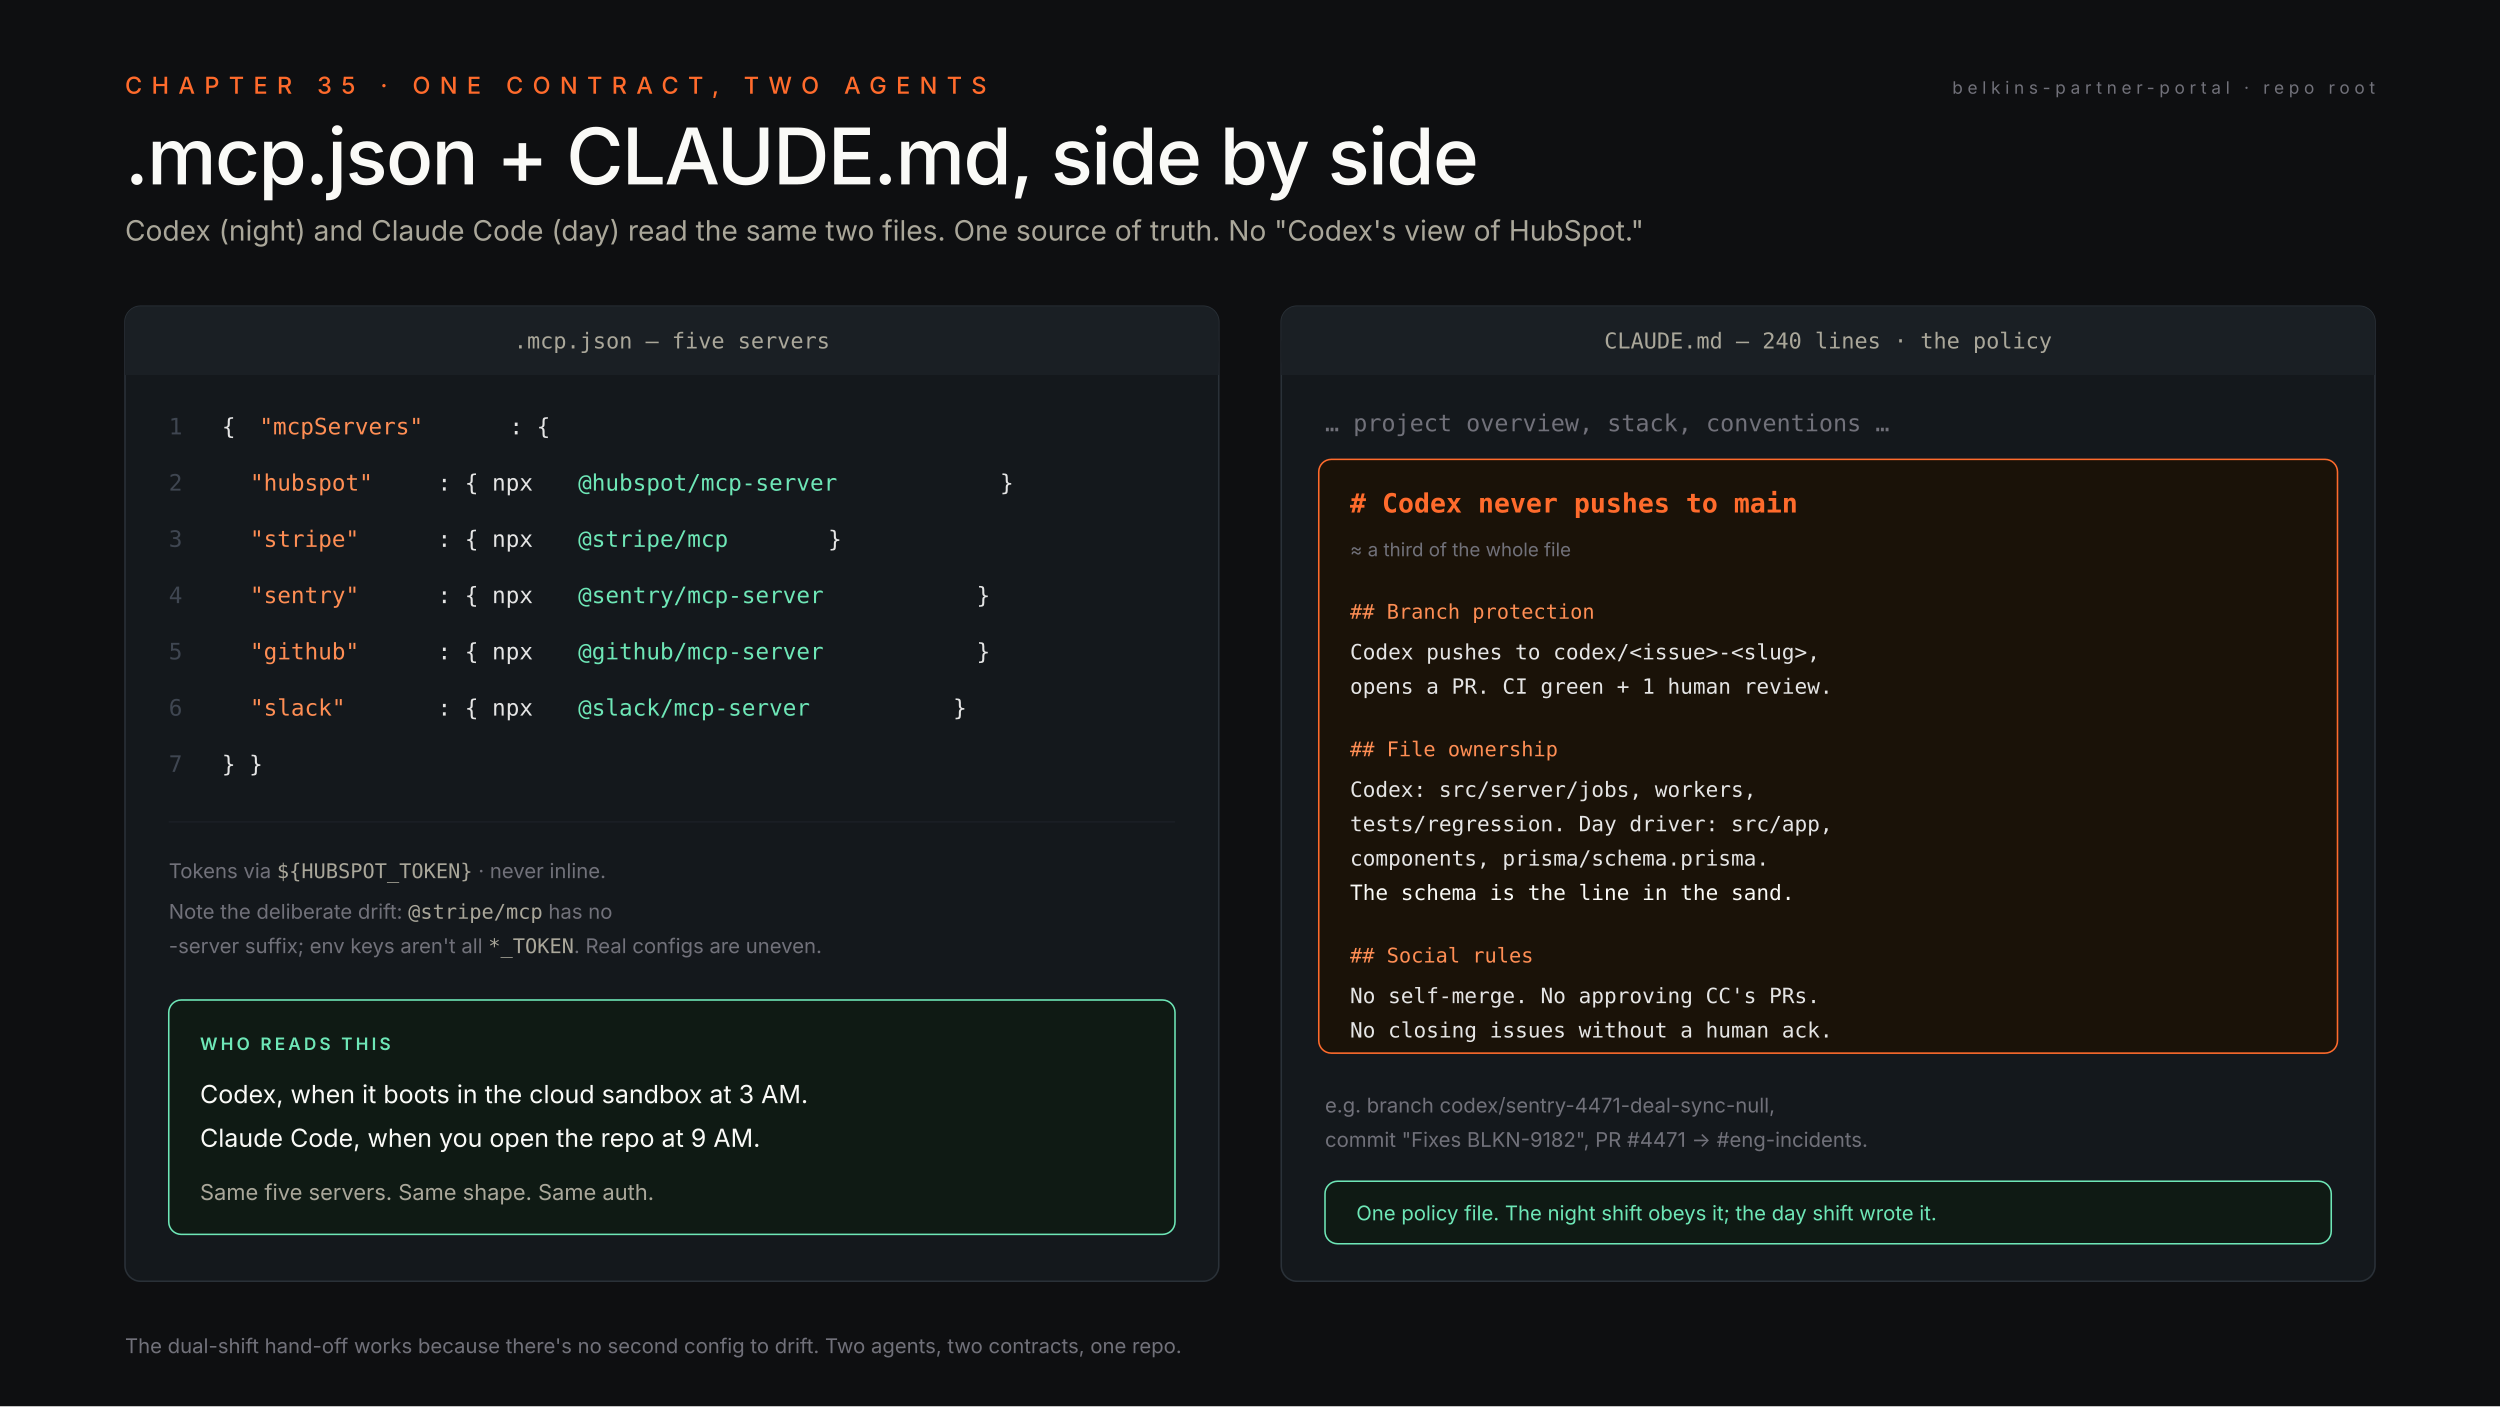
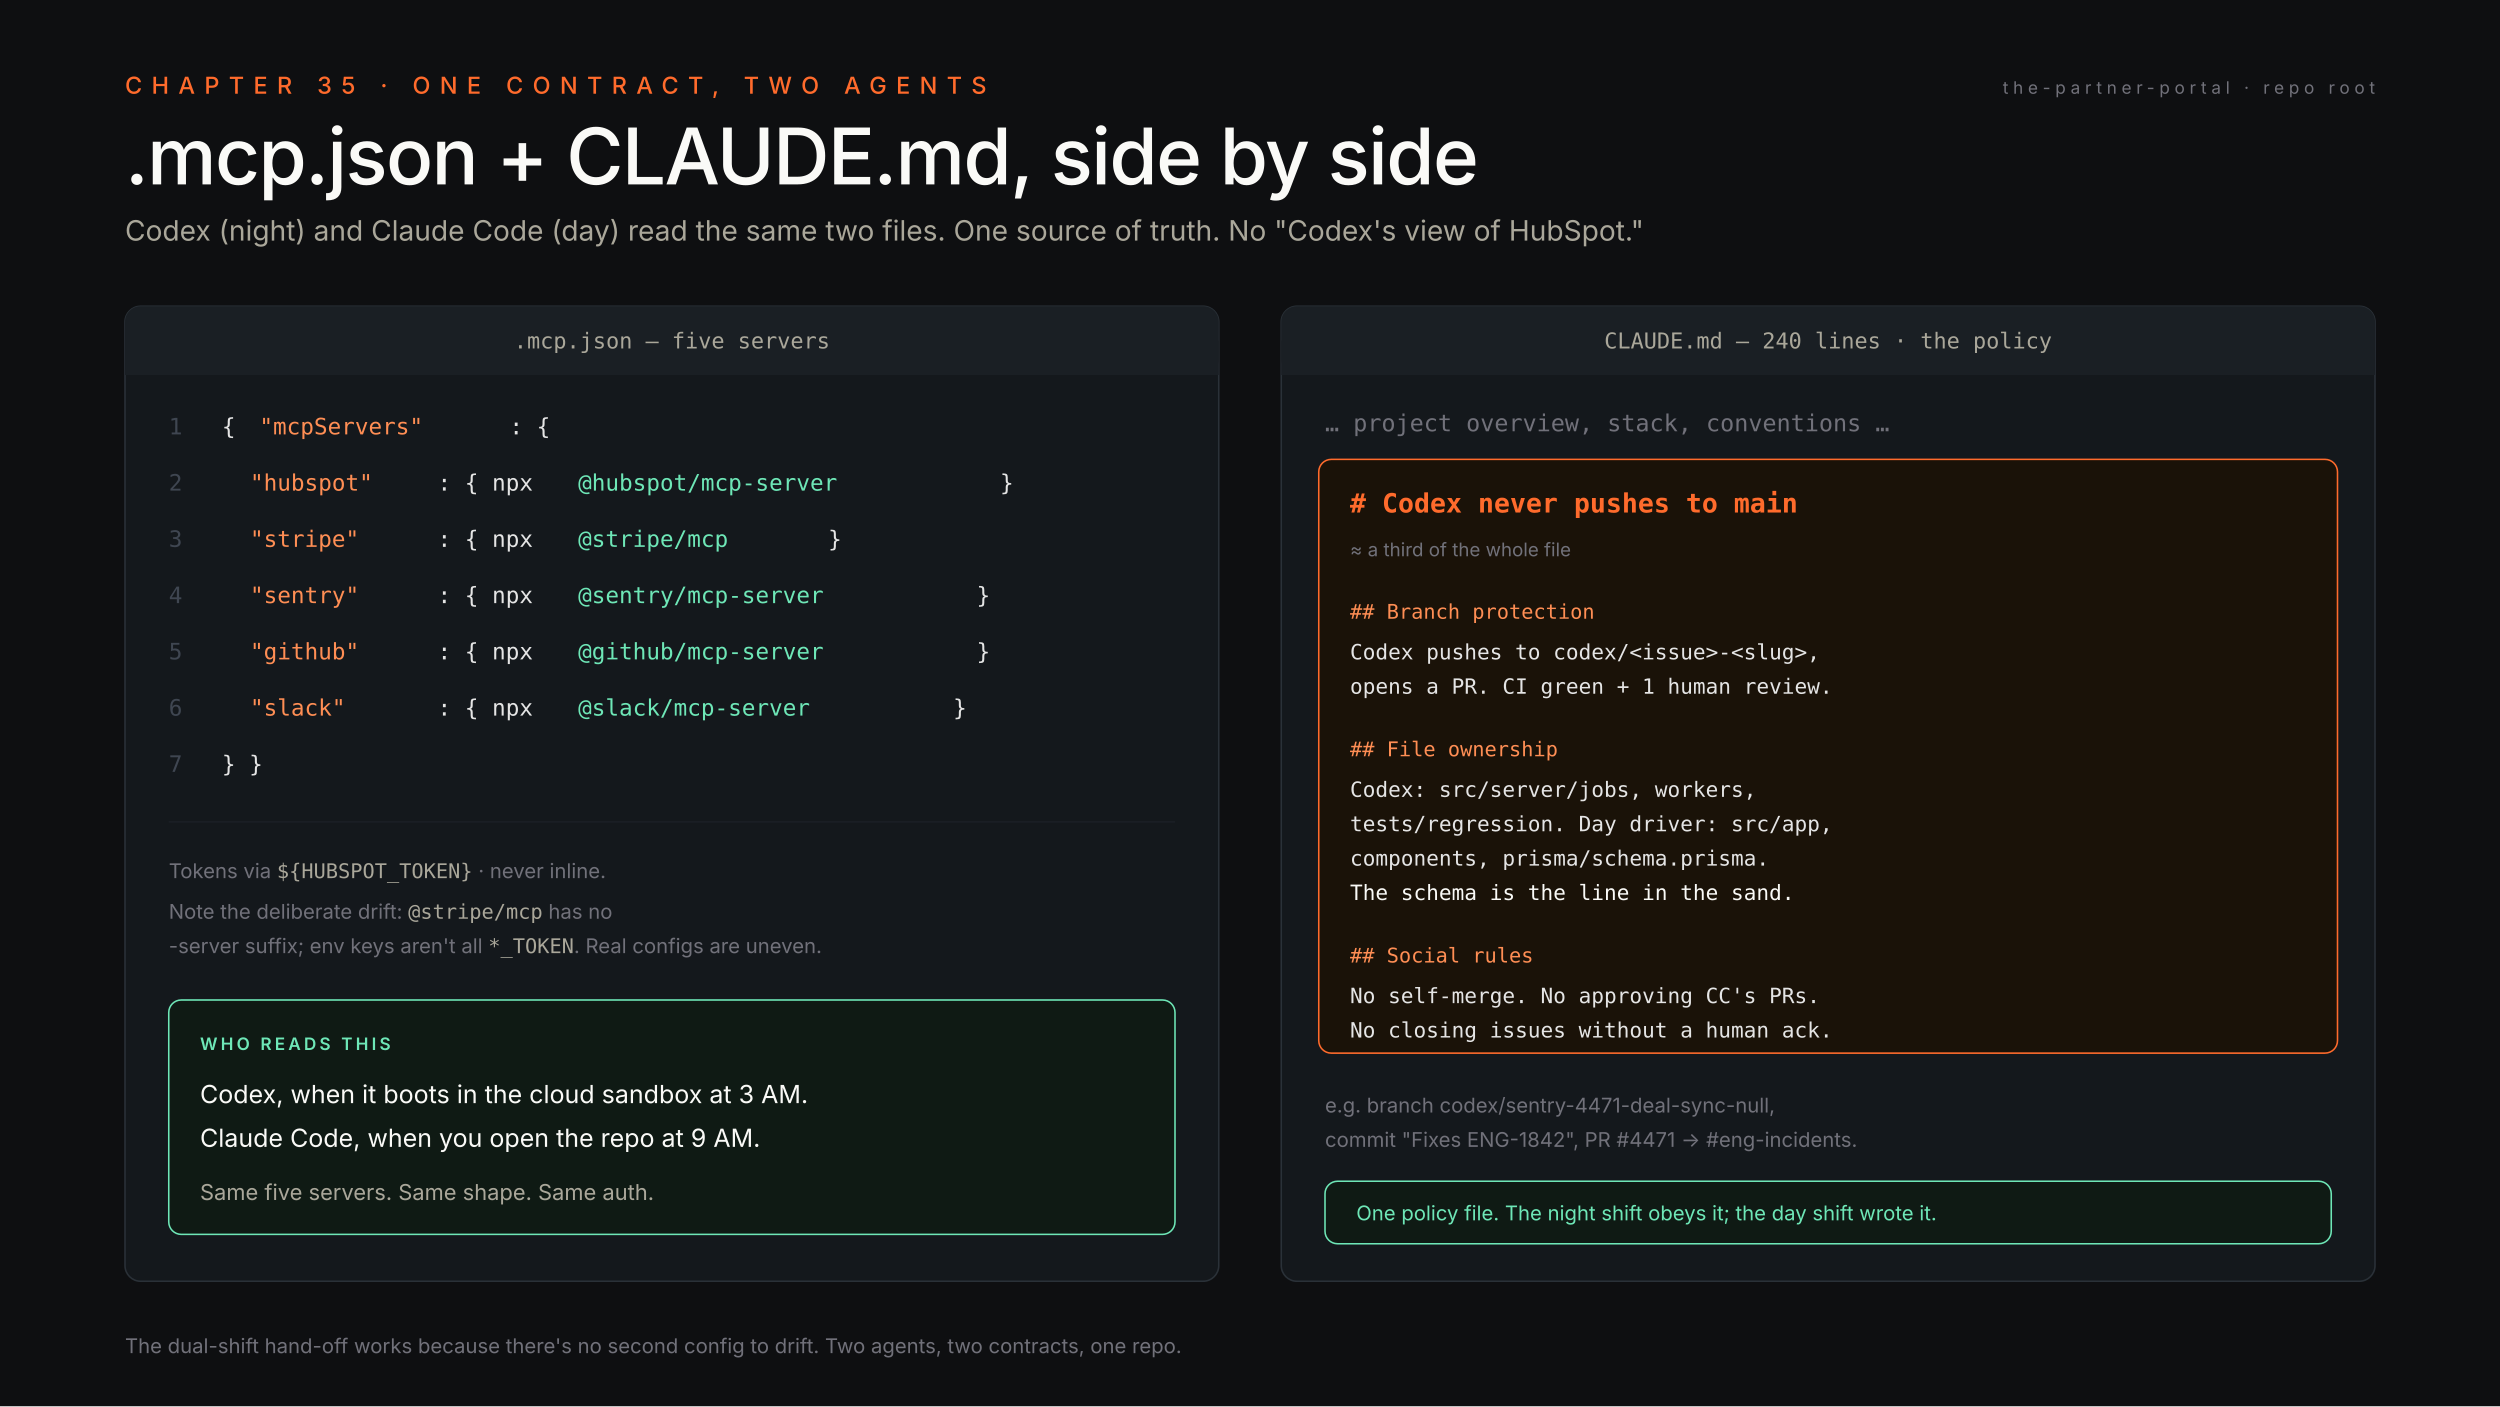
<svg xmlns="http://www.w3.org/2000/svg" viewBox="0 0 1600 900" width="1600" height="900" font-family="Inter, system-ui, sans-serif">
  <rect width="1600" height="900" fill="#0E0F11" />
  <text x="80" y="60" fill="#FF6B2C" font-size="15" letter-spacing="6" font-weight="500">CHAPTER 35 · ONE CONTRACT, TWO AGENTS</text>
  <text x="80" y="118" fill="#FAFAF7" font-size="50" font-weight="500" font-family="Source Serif 4, Georgia, serif" letter-spacing="-1">.mcp.json + CLAUDE.md, side by side</text>
  <text x="80" y="154" fill="#AAA79A" font-size="18">Codex (night) and Claude Code (day) read the same two files. One source of truth. No "Codex's view of HubSpot."</text>
-   <text x="1520" y="60" fill="#71717A" font-size="11" letter-spacing="3" text-anchor="end">belkins-partner-portal · repo root</text>
+   <text x="1520" y="60" fill="#71717A" font-size="11" letter-spacing="3" text-anchor="end">the-partner-portal · repo root</text>
  <g transform="translate(80, 196)">
    <rect x="0" y="0" width="700" height="624" fill="#14181C" stroke="#2A3138" stroke-width="1" rx="10" />
    <rect x="0" y="0" width="700" height="44" fill="#1A1F24" rx="10" />
    <rect x="0" y="22" width="700" height="22" fill="#1A1F24" />
    <text x="350" y="27" fill="#AAA79A" font-size="14" text-anchor="middle" font-family="JetBrains Mono, monospace">.mcp.json — five servers</text>
    <g font-family="JetBrains Mono, monospace" font-size="14.5">
      <text x="28" y="82" fill="#3F4651">1</text>
      <text x="62" y="82" fill="#E5E5E5">{ </text>
      <text x="86" y="82" fill="#FF8E54">"mcpServers"</text>
      <text x="246" y="82" fill="#E5E5E5">: {</text>
      <text x="28" y="118" fill="#3F4651">2</text>
      <text x="80" y="118" fill="#FF8E54">"hubspot"</text>
      <text x="200" y="118" fill="#E5E5E5">: { npx </text>
      <text x="290" y="118" fill="#6EE7B7">@hubspot/mcp-server</text>
      <text x="560" y="118" fill="#E5E5E5"> }</text>
      <text x="28" y="154" fill="#3F4651">3</text>
      <text x="80" y="154" fill="#FF8E54">"stripe"</text>
      <text x="200" y="154" fill="#E5E5E5">: { npx </text>
      <text x="290" y="154" fill="#6EE7B7">@stripe/mcp</text>
      <text x="450" y="154" fill="#E5E5E5"> }</text>
      <text x="28" y="190" fill="#3F4651">4</text>
      <text x="80" y="190" fill="#FF8E54">"sentry"</text>
      <text x="200" y="190" fill="#E5E5E5">: { npx </text>
      <text x="290" y="190" fill="#6EE7B7">@sentry/mcp-server</text>
      <text x="545" y="190" fill="#E5E5E5"> }</text>
      <text x="28" y="226" fill="#3F4651">5</text>
      <text x="80" y="226" fill="#FF8E54">"github"</text>
      <text x="200" y="226" fill="#E5E5E5">: { npx </text>
      <text x="290" y="226" fill="#6EE7B7">@github/mcp-server</text>
      <text x="545" y="226" fill="#E5E5E5"> }</text>
      <text x="28" y="262" fill="#3F4651">6</text>
      <text x="80" y="262" fill="#FF8E54">"slack"</text>
      <text x="200" y="262" fill="#E5E5E5">: { npx </text>
      <text x="290" y="262" fill="#6EE7B7">@slack/mcp-server</text>
      <text x="530" y="262" fill="#E5E5E5"> }</text>
      <text x="28" y="298" fill="#3F4651">7</text>
      <text x="62" y="298" fill="#E5E5E5">} }</text>
    </g>
    <line x1="28" y1="330" x2="672" y2="330" stroke="#1A1F24" stroke-width="1" />
    <text x="28" y="366" fill="#71717A" font-size="13">Tokens via <tspan font-family="JetBrains Mono, monospace" fill="#AAA79A">${HUBSPOT_TOKEN}</tspan> · never inline.</text>
    <text x="28" y="392" fill="#71717A" font-size="13">Note the deliberate drift: <tspan font-family="JetBrains Mono, monospace" fill="#AAA79A">@stripe/mcp</tspan> has no</text>
    <text x="28" y="414" fill="#71717A" font-size="13">-server suffix; env keys aren't all <tspan font-family="JetBrains Mono, monospace" fill="#AAA79A">*_TOKEN</tspan>. Real configs are uneven.</text>
    <rect x="28" y="444" width="644" height="150" fill="#0F1A14" stroke="#6EE7B7" stroke-width="1" rx="8" />
    <text x="48" y="476" fill="#6EE7B7" font-size="11" letter-spacing="2" font-weight="600">WHO READS THIS</text>
    <text x="48" y="510" fill="#FAFAF7" font-size="16">Codex, when it boots in the cloud sandbox at 3 AM.</text>
    <text x="48" y="538" fill="#FAFAF7" font-size="16">Claude Code, when you open the repo at 9 AM.</text>
    <text x="48" y="572" fill="#AAA79A" font-size="14">Same five servers. Same shape. Same auth.</text>
  </g>
  <g transform="translate(820, 196)">
    <rect x="0" y="0" width="700" height="624" fill="#14181C" stroke="#2A3138" stroke-width="1" rx="10" />
    <rect x="0" y="0" width="700" height="44" fill="#1A1F24" rx="10" />
    <rect x="0" y="22" width="700" height="22" fill="#1A1F24" />
    <text x="350" y="27" fill="#AAA79A" font-size="14" text-anchor="middle" font-family="JetBrains Mono, monospace">CLAUDE.md — 240 lines · the policy</text>
    <g font-family="JetBrains Mono, monospace" font-size="15">
      <text x="28" y="80" fill="#71717A">… project overview, stack, conventions …</text>
      <rect x="24" y="98" width="652" height="380" fill="#1A1208" stroke="#FF6B2C" stroke-width="1" rx="8" />
      <text x="44" y="132" fill="#FF6B2C" font-size="17" font-weight="700"># Codex never pushes to main</text>
      <text x="44" y="160" fill="#71717A" font-size="12" font-family="Inter">≈ a third of the whole file</text>
      <text x="44" y="200" fill="#FF8E54" font-size="13">## Branch protection</text>
      <text x="44" y="226" fill="#E5E5E5" font-size="13.5">Codex pushes to codex/&lt;issue&gt;-&lt;slug&gt;,</text>
      <text x="44" y="248" fill="#E5E5E5" font-size="13.5">opens a PR. CI green + 1 human review.</text>
      <text x="44" y="288" fill="#FF8E54" font-size="13">## File ownership</text>
      <text x="44" y="314" fill="#E5E5E5" font-size="13.5">Codex: src/server/jobs, workers,</text>
      <text x="44" y="336" fill="#E5E5E5" font-size="13.5">tests/regression. Day driver: src/app,</text>
      <text x="44" y="358" fill="#E5E5E5" font-size="13.5">components, prisma/schema.prisma.</text>
      <text x="44" y="380" fill="#FAFAF7" font-size="13.5">The schema is the line in the sand.</text>
      <text x="44" y="420" fill="#FF8E54" font-size="13">## Social rules</text>
      <text x="44" y="446" fill="#E5E5E5" font-size="13.5">No self-merge. No approving CC's PRs.</text>
      <text x="44" y="468" fill="#E5E5E5" font-size="13.5">No closing issues without a human ack.</text>
    </g>
    <text x="28" y="516" fill="#71717A" font-size="13">e.g. branch codex/sentry-4471-deal-sync-null,</text>
-     <text x="28" y="538" fill="#71717A" font-size="13">commit "Fixes BLKN-9182", PR #4471 → #eng-incidents.</text>
+     <text x="28" y="538" fill="#71717A" font-size="13">commit "Fixes ENG-1842", PR #4471 → #eng-incidents.</text>
    <rect x="28" y="560" width="644" height="40" fill="#0F1A14" stroke="#6EE7B7" stroke-width="1" rx="8" />
    <text x="48" y="585" fill="#6EE7B7" font-size="13">One policy file. The night shift obeys it; the day shift wrote it.</text>
  </g>
  <text x="80" y="866" fill="#71717A" font-size="13">The dual-shift hand-off works because there's no second config to drift. Two agents, two contracts, one repo.</text>
</svg>
